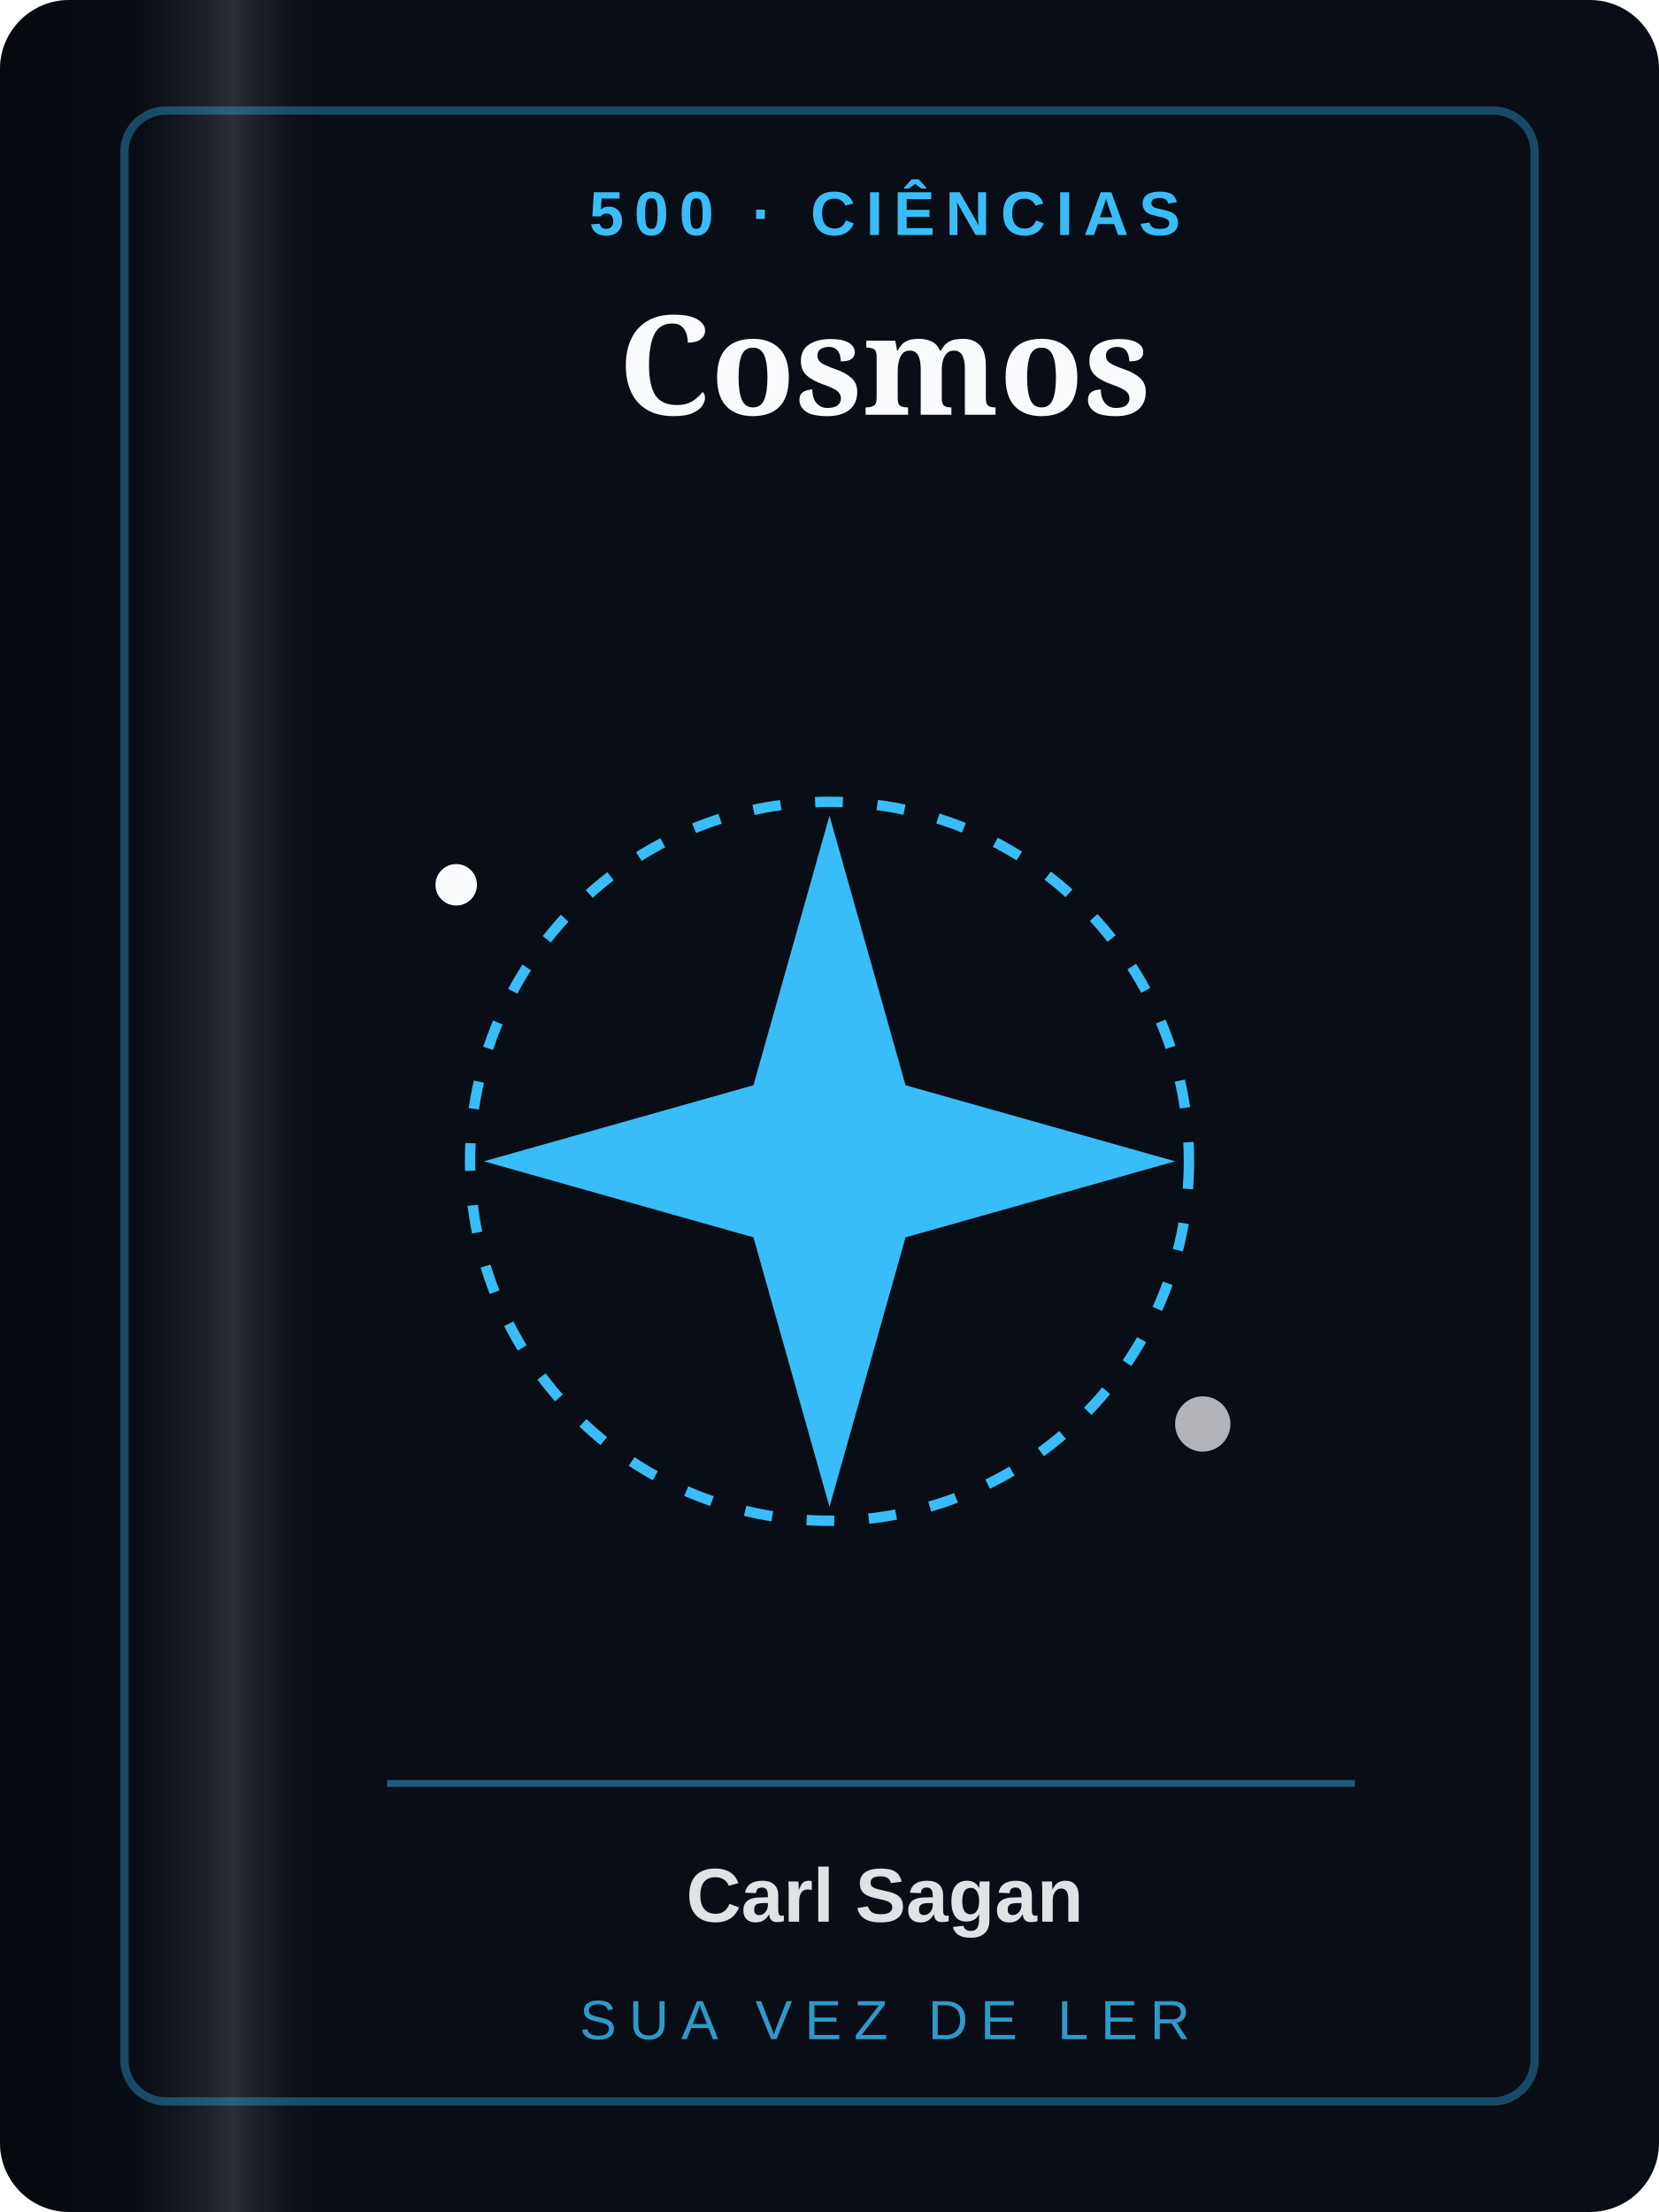
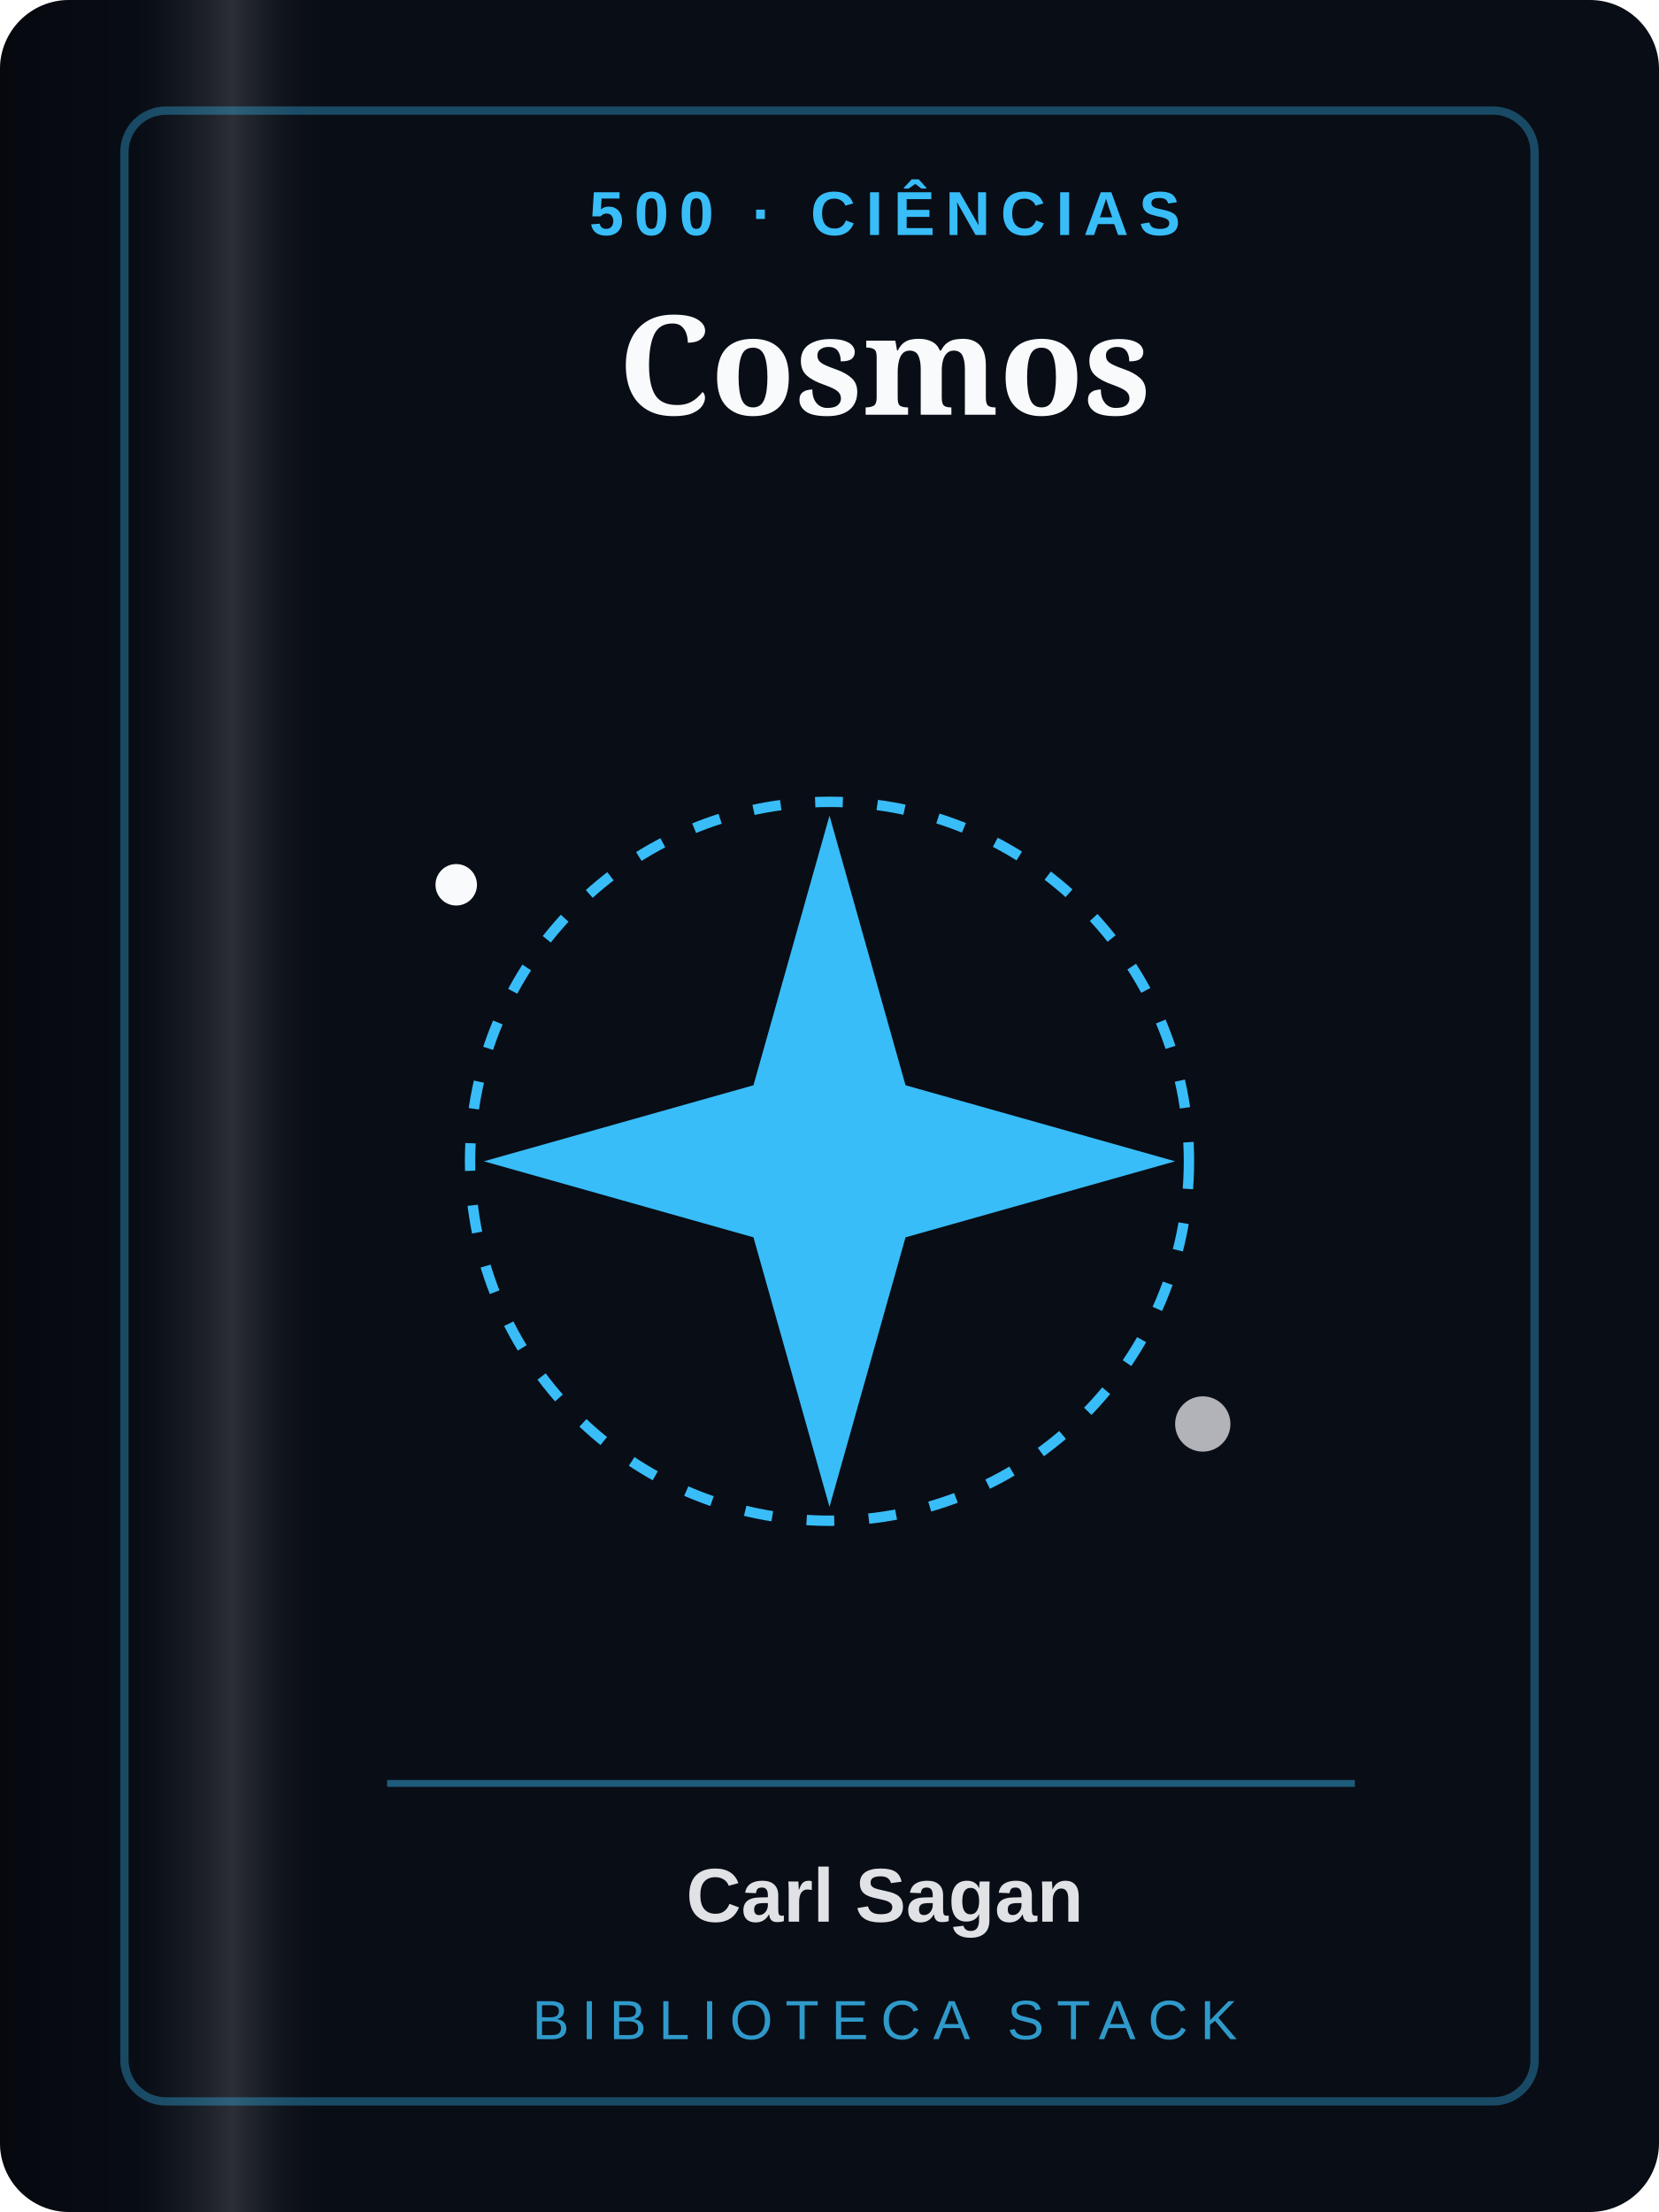
<svg xmlns="http://www.w3.org/2000/svg" viewBox="0 0 240 320" width="240" height="320">
  <defs>
    <linearGradient id="spine11" x1="0" y1="0" x2="1" y2="0">
      <stop offset="0%" stop-color="#000000" stop-opacity="0.36" />
      <stop offset="8%" stop-color="#000000" stop-opacity="0.06" />
      <stop offset="14%" stop-color="#FFFFFF" stop-opacity="0.14" />
      <stop offset="20%" stop-color="#000000" stop-opacity="0" />
    </linearGradient>
  </defs>
  <rect width="240" height="320" rx="10" fill="#090D16" />
  <rect width="240" height="320" rx="10" fill="url(#spine11)" />
  <rect x="18" y="16" width="204" height="288" rx="6" fill="none" stroke="#38BDF8" stroke-opacity="0.35" stroke-width="1.2" />
  <text x="128" y="34" text-anchor="middle" font-family="Arial, sans-serif" font-size="9" font-weight="700" letter-spacing="1.5" fill="#38BDF8">500 · CIÊNCIAS</text>
  <text x="128" y="60" text-anchor="middle" font-family="Georgia, serif" font-weight="700" font-size="20" fill="#F8FAFC">Cosmos</text>
  <circle cx="120" cy="168" r="52" fill="none" stroke="#38BDF8" stroke-width="1.5" stroke-dasharray="4 5" />
  <path d="M120 118 L131 157 L170 168 L131 179 L120 218 L109 179 L70 168 L109 157 Z" fill="#38BDF8" />
  <circle cx="66" cy="128" r="3" fill="#F8FAFC" />
  <circle cx="174" cy="206" r="4" fill="#F8FAFC" opacity="0.7" />
  <line x1="56" y1="258" x2="196" y2="258" stroke="#38BDF8" stroke-opacity="0.45" stroke-width="1" />
  <text x="128" y="278" text-anchor="middle" font-family="Arial, sans-serif" font-size="11" font-weight="600" fill="#F8FAFC" opacity="0.9">Carl Sagan</text>
-   <text x="128" y="295" text-anchor="middle" font-family="Arial, sans-serif" font-size="8" letter-spacing="1.8" fill="#38BDF8" opacity="0.8">SUA VEZ DE LER</text>
+   <text x="128" y="295" text-anchor="middle" font-family="Arial, sans-serif" font-size="8" letter-spacing="1.8" fill="#38BDF8" opacity="0.8">BIBLIOTECA STACK</text>
</svg>
